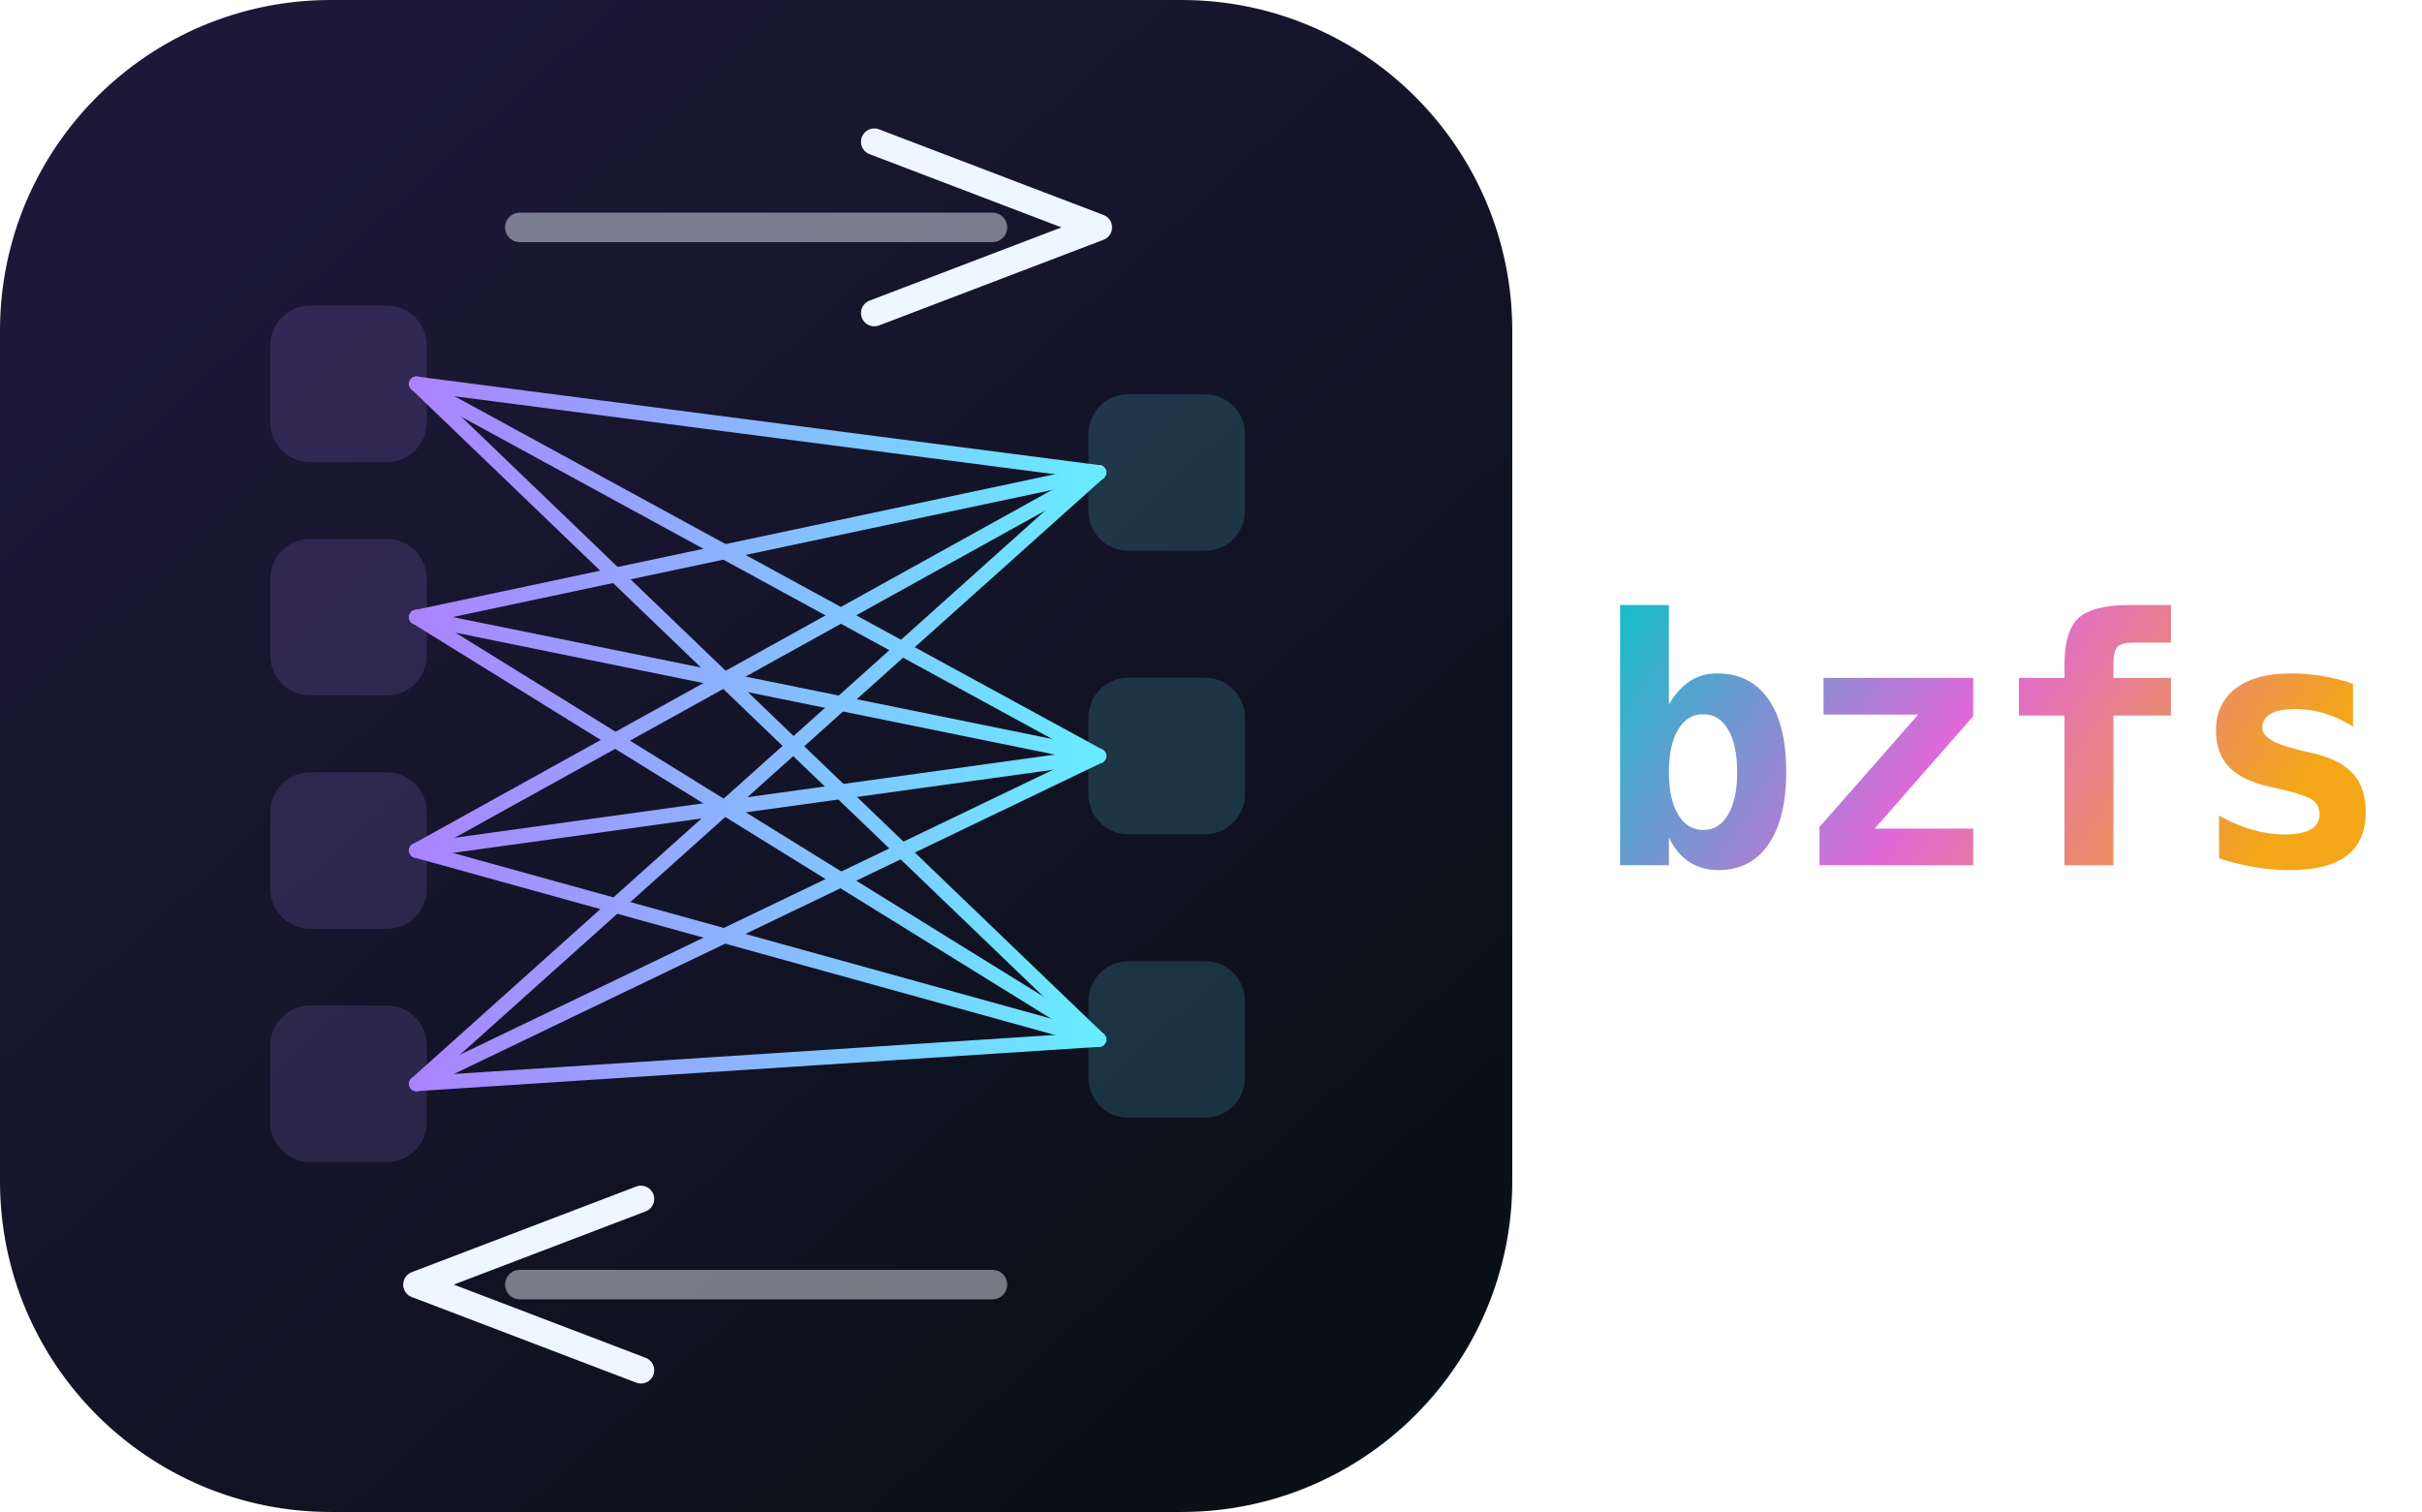
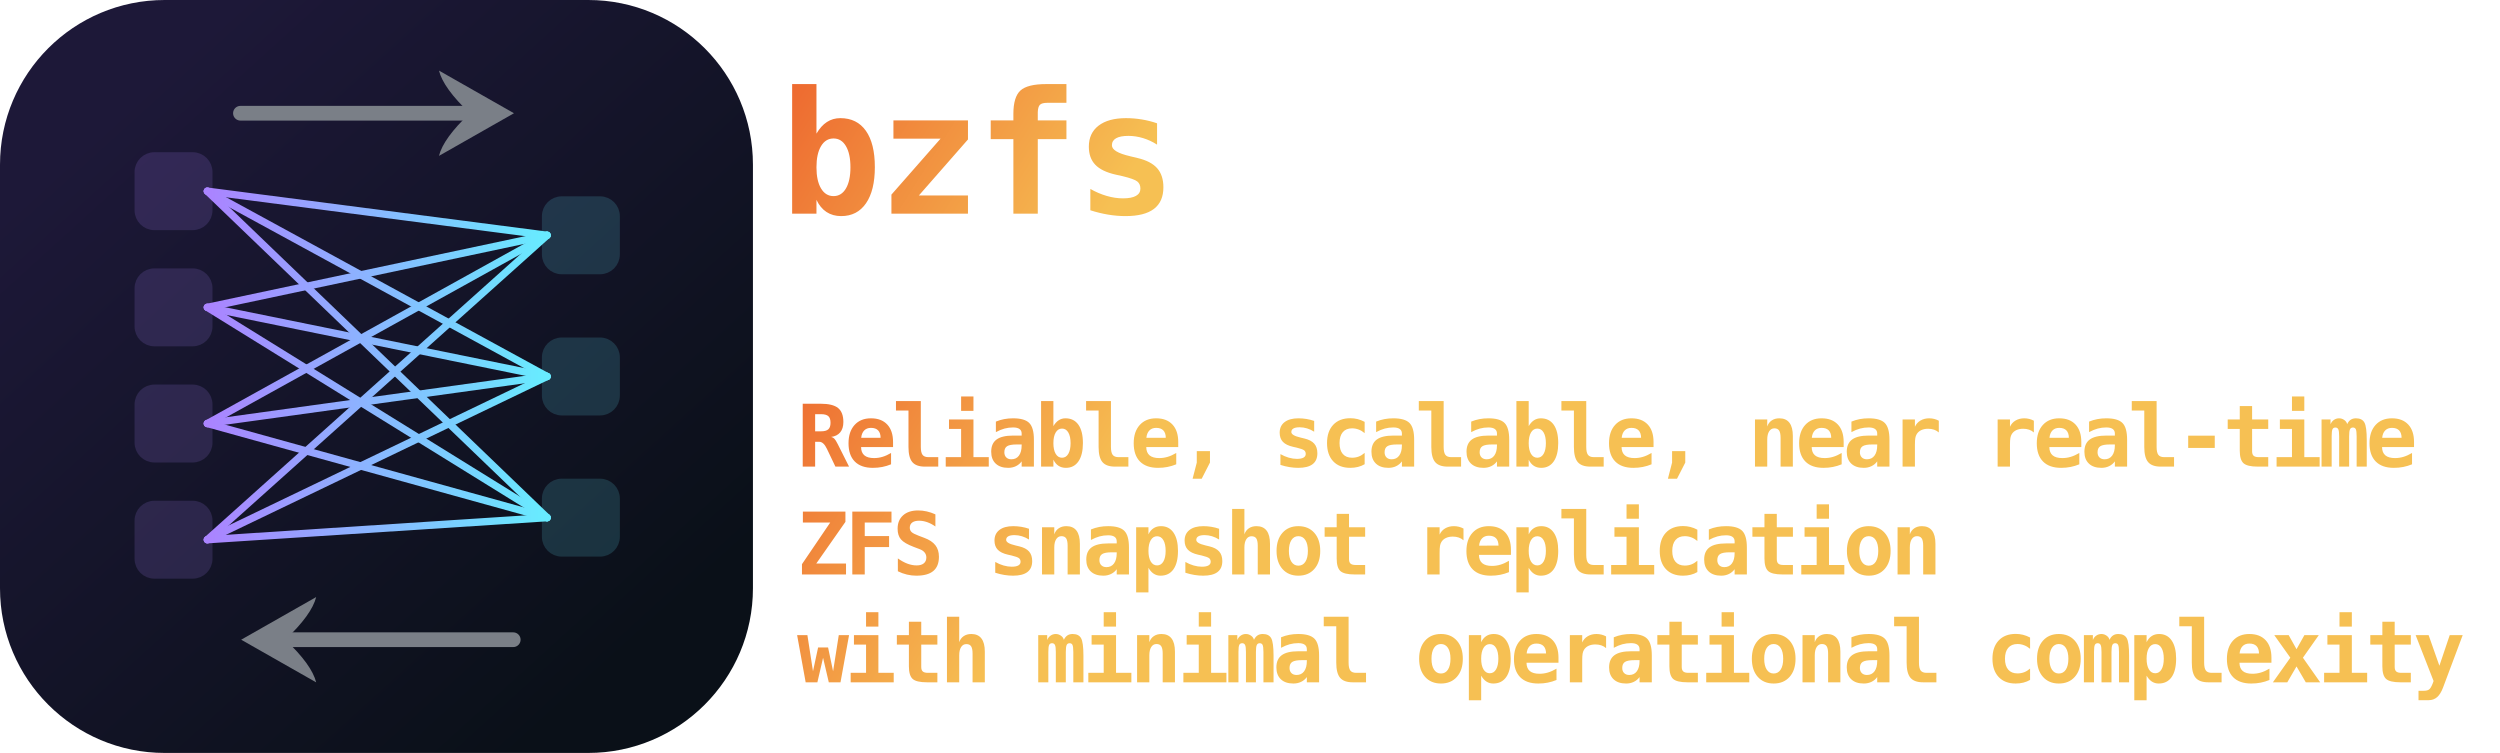
- <svg xmlns="http://www.w3.org/2000/svg" viewBox="0 0 1640 1024" role="img" aria-labelledby="title desc">
-   <defs>
+ <svg xmlns="http://www.w3.org/2000/svg" xmlns:xlink="http://www.w3.org/1999/xlink" viewBox="0 0 3400 1024" role="img" aria-labelledby="title desc" version="1.1" id="svg29" width="3400" height="1024">
+   <defs id="defs7">
+     <rect x="1043.692" y="206.769" width="1993.846" height="1024" id="rect48" />
    <linearGradient id="bg" x1="170" y1="138" x2="854" y2="892" gradientUnits="userSpaceOnUse">
-       <stop offset="0" stop-color="#1d1838" />
-       <stop offset="1" stop-color="#0a1018" />
+       <stop offset="0" stop-color="#1d1838" id="stop1" />
+       <stop offset="1" stop-color="#0a1018" id="stop2" />
    </linearGradient>
    <linearGradient id="flow" x1="286" y1="512" x2="738" y2="512" gradientUnits="userSpaceOnUse">
-       <stop offset="0" stop-color="#aa84ff" />
-       <stop offset="1" stop-color="#68ebff" />
+       <stop offset="0" stop-color="#aa84ff" id="stop3" />
+       <stop offset="1" stop-color="#68ebff" id="stop4" />
    </linearGradient>
    <linearGradient id="wordmark" x1="1092" y1="370" x2="1498" y2="626" gradientUnits="userSpaceOnUse">
-       <stop offset="0" stop-color="#00c8c8" />
-       <stop offset="0.55" stop-color="#e068d8" />
-       <stop offset="1" stop-color="#f2a618" />
+       <stop offset="0%" stop-color="#ED652E" id="stop5" />
+       <stop offset="100%" stop-color="#F6C053" id="stop7" />
    </linearGradient>
+     <linearGradient xlink:href="#wordmark" id="linearGradient30" gradientUnits="userSpaceOnUse" x1="1092" y1="370" x2="1498" y2="626" gradientTransform="translate(4.07841,48.60943)" />
+     <linearGradient xlink:href="#flow" id="linearGradient34" gradientUnits="userSpaceOnUse" x1="286" y1="512" x2="738" y2="512" />
+     <linearGradient xlink:href="#flow" id="linearGradient35" gradientUnits="userSpaceOnUse" x1="286" y1="512" x2="738" y2="512" />
+     <linearGradient xlink:href="#flow" id="linearGradient36" gradientUnits="userSpaceOnUse" x1="286" y1="512" x2="738" y2="512" />
+     <linearGradient xlink:href="#flow" id="linearGradient37" gradientUnits="userSpaceOnUse" x1="286" y1="512" x2="738" y2="512" />
+     <linearGradient xlink:href="#flow" id="linearGradient38" gradientUnits="userSpaceOnUse" x1="286" y1="512" x2="738" y2="512" />
+     <linearGradient xlink:href="#flow" id="linearGradient39" gradientUnits="userSpaceOnUse" x1="286" y1="512" x2="738" y2="512" />
+     <linearGradient xlink:href="#flow" id="linearGradient40" gradientUnits="userSpaceOnUse" x1="286" y1="512" x2="738" y2="512" />
+     <linearGradient xlink:href="#flow" id="linearGradient41" gradientUnits="userSpaceOnUse" x1="286" y1="512" x2="738" y2="512" />
+     <linearGradient xlink:href="#flow" id="linearGradient42" gradientUnits="userSpaceOnUse" x1="286" y1="512" x2="738" y2="512" />
+     <linearGradient xlink:href="#flow" id="linearGradient43" gradientUnits="userSpaceOnUse" x1="286" y1="512" x2="738" y2="512" />
+     <linearGradient xlink:href="#flow" id="linearGradient44" gradientUnits="userSpaceOnUse" x1="286" y1="512" x2="738" y2="512" />
+     <linearGradient xlink:href="#flow" id="linearGradient45" gradientUnits="userSpaceOnUse" x1="286" y1="512" x2="738" y2="512" />
+     <linearGradient xlink:href="#flow" id="linearGradient46" gradientUnits="userSpaceOnUse" x1="286" y1="512" x2="738" y2="512" />
+     <linearGradient xlink:href="#wordmark" id="linearGradient47" gradientUnits="userSpaceOnUse" x1="1092" y1="370" x2="1498" y2="626" gradientTransform="translate(-19.69231,-295.3846)" />
  </defs>
-   <rect width="1024" height="1024" rx="224" fill="url(#bg)" />
-   <g fill="#aa84ff" opacity="0.16" stroke="#aa84ff" stroke-width="14">
-     <rect x="190" y="214" width="92" height="92" rx="20" />
-     <rect x="190" y="372" width="92" height="92" rx="20" />
-     <rect x="190" y="530" width="92" height="92" rx="20" />
-     <rect x="190" y="688" width="92" height="92" rx="20" />
+   <rect width="1024" height="1024" rx="224" fill="url(#bg)" id="rect7" x="0" y="0" style="fill:url(#bg)" />
+   <g fill="#aa84ff" opacity="0.16" stroke="#aa84ff" stroke-width="14" id="g11">
+     <rect x="190" y="214" width="92" height="92" rx="20" id="rect8" />
+     <rect x="190" y="372" width="92" height="92" rx="20" id="rect9" />
+     <rect x="190" y="530" width="92" height="92" rx="20" id="rect10" />
+     <rect x="190" y="688" width="92" height="92" rx="20" id="rect11" />
  </g>
-   <g fill="#68ebff" opacity="0.16" stroke="#68ebff" stroke-width="14">
-     <rect x="744" y="274" width="92" height="92" rx="20" />
-     <rect x="744" y="466" width="92" height="92" rx="20" />
-     <rect x="744" y="658" width="92" height="92" rx="20" />
+   <g fill="#68ebff" opacity="0.16" stroke="#68ebff" stroke-width="14" id="g14">
+     <rect x="744" y="274" width="92" height="92" rx="20" id="rect12" />
+     <rect x="744" y="466" width="92" height="92" rx="20" id="rect13" />
+     <rect x="744" y="658" width="92" height="92" rx="20" id="rect14" />
  </g>
-   <g fill="none" stroke="url(#flow)" stroke-width="10" stroke-linecap="round">
-     <path d="M282 260 744 320" />
-     <path d="M282 260 744 512" />
-     <path d="M282 260 744 704" />
-     <path d="M282 418 744 320" />
-     <path d="M282 418 744 512" />
-     <path d="M282 418 744 704" />
-     <path d="M282 576 744 320" />
-     <path d="M282 576 744 512" />
-     <path d="M282 576 744 704" />
-     <path d="M282 734 744 320" />
-     <path d="M282 734 744 512" />
-     <path d="M282 734 744 704" />
+   <g fill="none" stroke="url(#flow)" stroke-width="10" stroke-linecap="round" id="g25" style="stroke:url(#linearGradient46)">
+     <path d="m 282,260 462,60" id="path14" style="stroke:url(#linearGradient34)" />
+     <path d="M 282,260 744,512" id="path15" style="stroke:url(#linearGradient35)" />
+     <path d="M 282,260 744,704" id="path16" style="stroke:url(#linearGradient36)" />
+     <path d="M 282,418 744,320" id="path17" style="stroke:url(#linearGradient37)" />
+     <path d="m 282,418 462,94" id="path18" style="stroke:url(#linearGradient38)" />
+     <path d="M 282,418 744,704" id="path19" style="stroke:url(#linearGradient39)" />
+     <path d="M 282,576 744,320" id="path20" style="stroke:url(#linearGradient40)" />
+     <path d="M 282,576 744,512" id="path21" style="stroke:url(#linearGradient41)" />
+     <path d="M 282,576 744,704" id="path22" style="stroke:url(#linearGradient42)" />
+     <path d="M 282,734 744,320" id="path23" style="stroke:url(#linearGradient43)" />
+     <path d="M 282,734 744,512" id="path24" style="stroke:url(#linearGradient44)" />
+     <path d="M 282,734 744,704" id="path25" style="stroke:url(#linearGradient45)" />
  </g>
-   <path d="M352 154h320" fill="none" stroke="#eef6ff" stroke-opacity="0.46" stroke-width="20" stroke-linecap="round" />
-   <path d="M592 96 744 154 592 212" fill="none" stroke="#eef6ff" stroke-width="18" stroke-linecap="round" stroke-linejoin="round" />
-   <path d="M672 870H352" fill="none" stroke="#eef6ff" stroke-opacity="0.46" stroke-width="20" stroke-linecap="round" />
-   <path d="M434 812 282 870 434 928" fill="none" stroke="#eef6ff" stroke-width="18" stroke-linecap="round" stroke-linejoin="round" />
-   <text x="1080" y="586" fill="url(#wordmark)" font-family="JetBrains Mono, DejaVu Sans Mono, monospace" font-size="232" font-weight="700" letter-spacing="-6">bzfs</text>
+   <path d="M 327,154 H 639" fill="none" stroke="#7a7f87" stroke-width="20" stroke-linecap="round" id="path26" />
+   <path d="m 597,96 q 6,24 42,58 -36,34 -42,58 l 102,-58 z" fill="#7a7f87" id="path27" />
+   <path d="M 698,870 H 388" fill="none" stroke="#7a7f87" stroke-width="20" stroke-linecap="round" id="path28" />
+   <path d="m 430,812 q -6,24 -42,58 36,34 42,58 L 328,870 Z" fill="#7a7f87" id="path29" />
+   <text x="1060.308" y="290.615" fill="url(#wordmark)" font-family="'JetBrains Mono', 'DejaVu Sans Mono', monospace" font-size="232px" font-weight="700" letter-spacing="-6" id="text29" style="fill:url(#linearGradient47)">bzfs</text>
+   <text x="1084.078" y="634.609" fill="url(#wordmark)" font-family="'JetBrains Mono', 'DejaVu Sans Mono', monospace" font-size="232px" font-weight="700" letter-spacing="-6" id="text30" style="font-size:117.333px;fill:url(#linearGradient30)">
+     <tspan id="tspan30" x="1084.078" y="634.609" style="font-size:117.333px;fill:url(#linearGradient30)">Reliable, scalable, near real-time</tspan>
+     <tspan x="1084.078" y="781.276" style="font-size:117.333px;fill:url(#linearGradient30)" id="tspan47">ZFS snapshot replication</tspan>
+     <tspan id="tspan31" x="1084.078" y="927.942" style="font-size:117.333px;fill:url(#linearGradient30)">with minimal operational complexity</tspan>
+   </text>
+   <text xml:space="preserve" style="font-size:40px;line-height:1.25;font-family:sans-serif" x="6112.884" y="1991.213" id="text32">
+     <tspan id="tspan32" x="6112.884" y="1991.213" />
+   </text>
+   <text xml:space="preserve" style="font-size:40px;line-height:1.25;font-family:sans-serif" x="6836.961" y="2798.837" id="text33">
+     <tspan id="tspan33" x="6836.961" y="2798.837">+_</tspan>
+   </text>
+   <text xml:space="preserve" style="font-size:40px;line-height:1.25;font-family:sans-serif" x="1503.853" y="696.228" id="text34">
+     <tspan id="tspan34" x="1503.853" y="696.228"> </tspan>
+   </text>
+   <text xml:space="preserve" id="text48" style="font-size:40px;line-height:1.25;font-family:sans-serif;white-space:pre;shape-inside:url(#rect48);display:inline" />
</svg>
